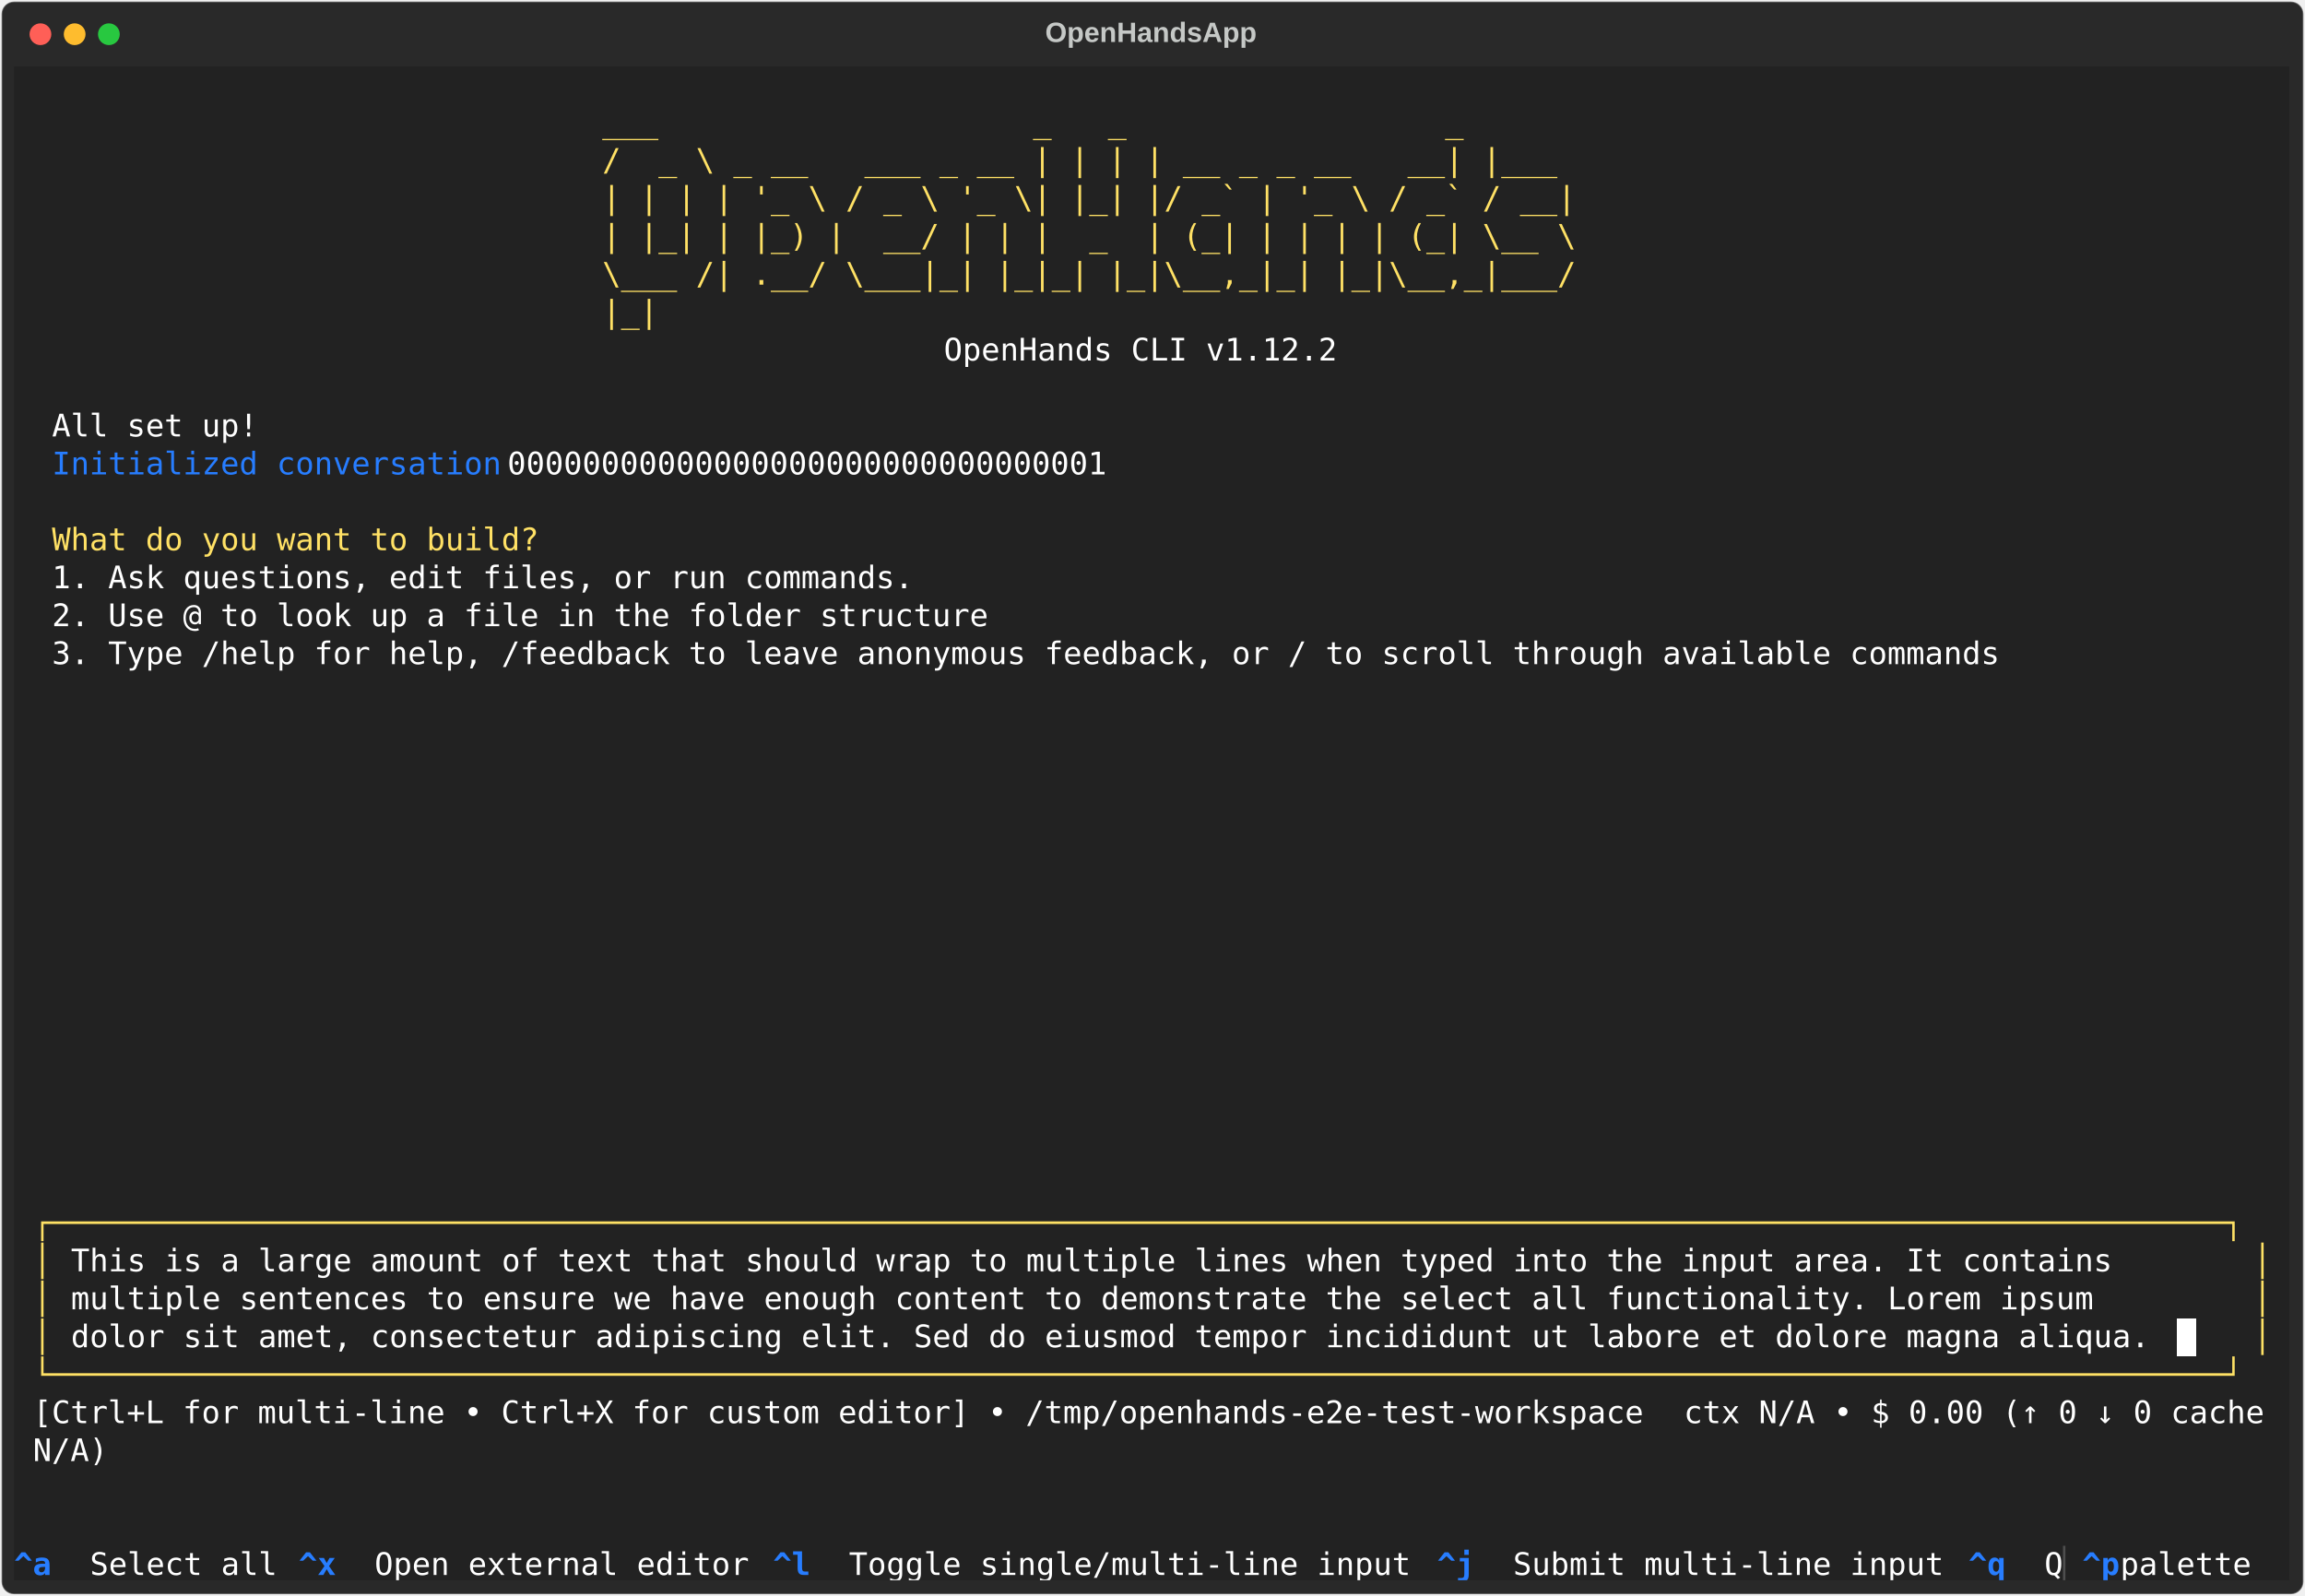
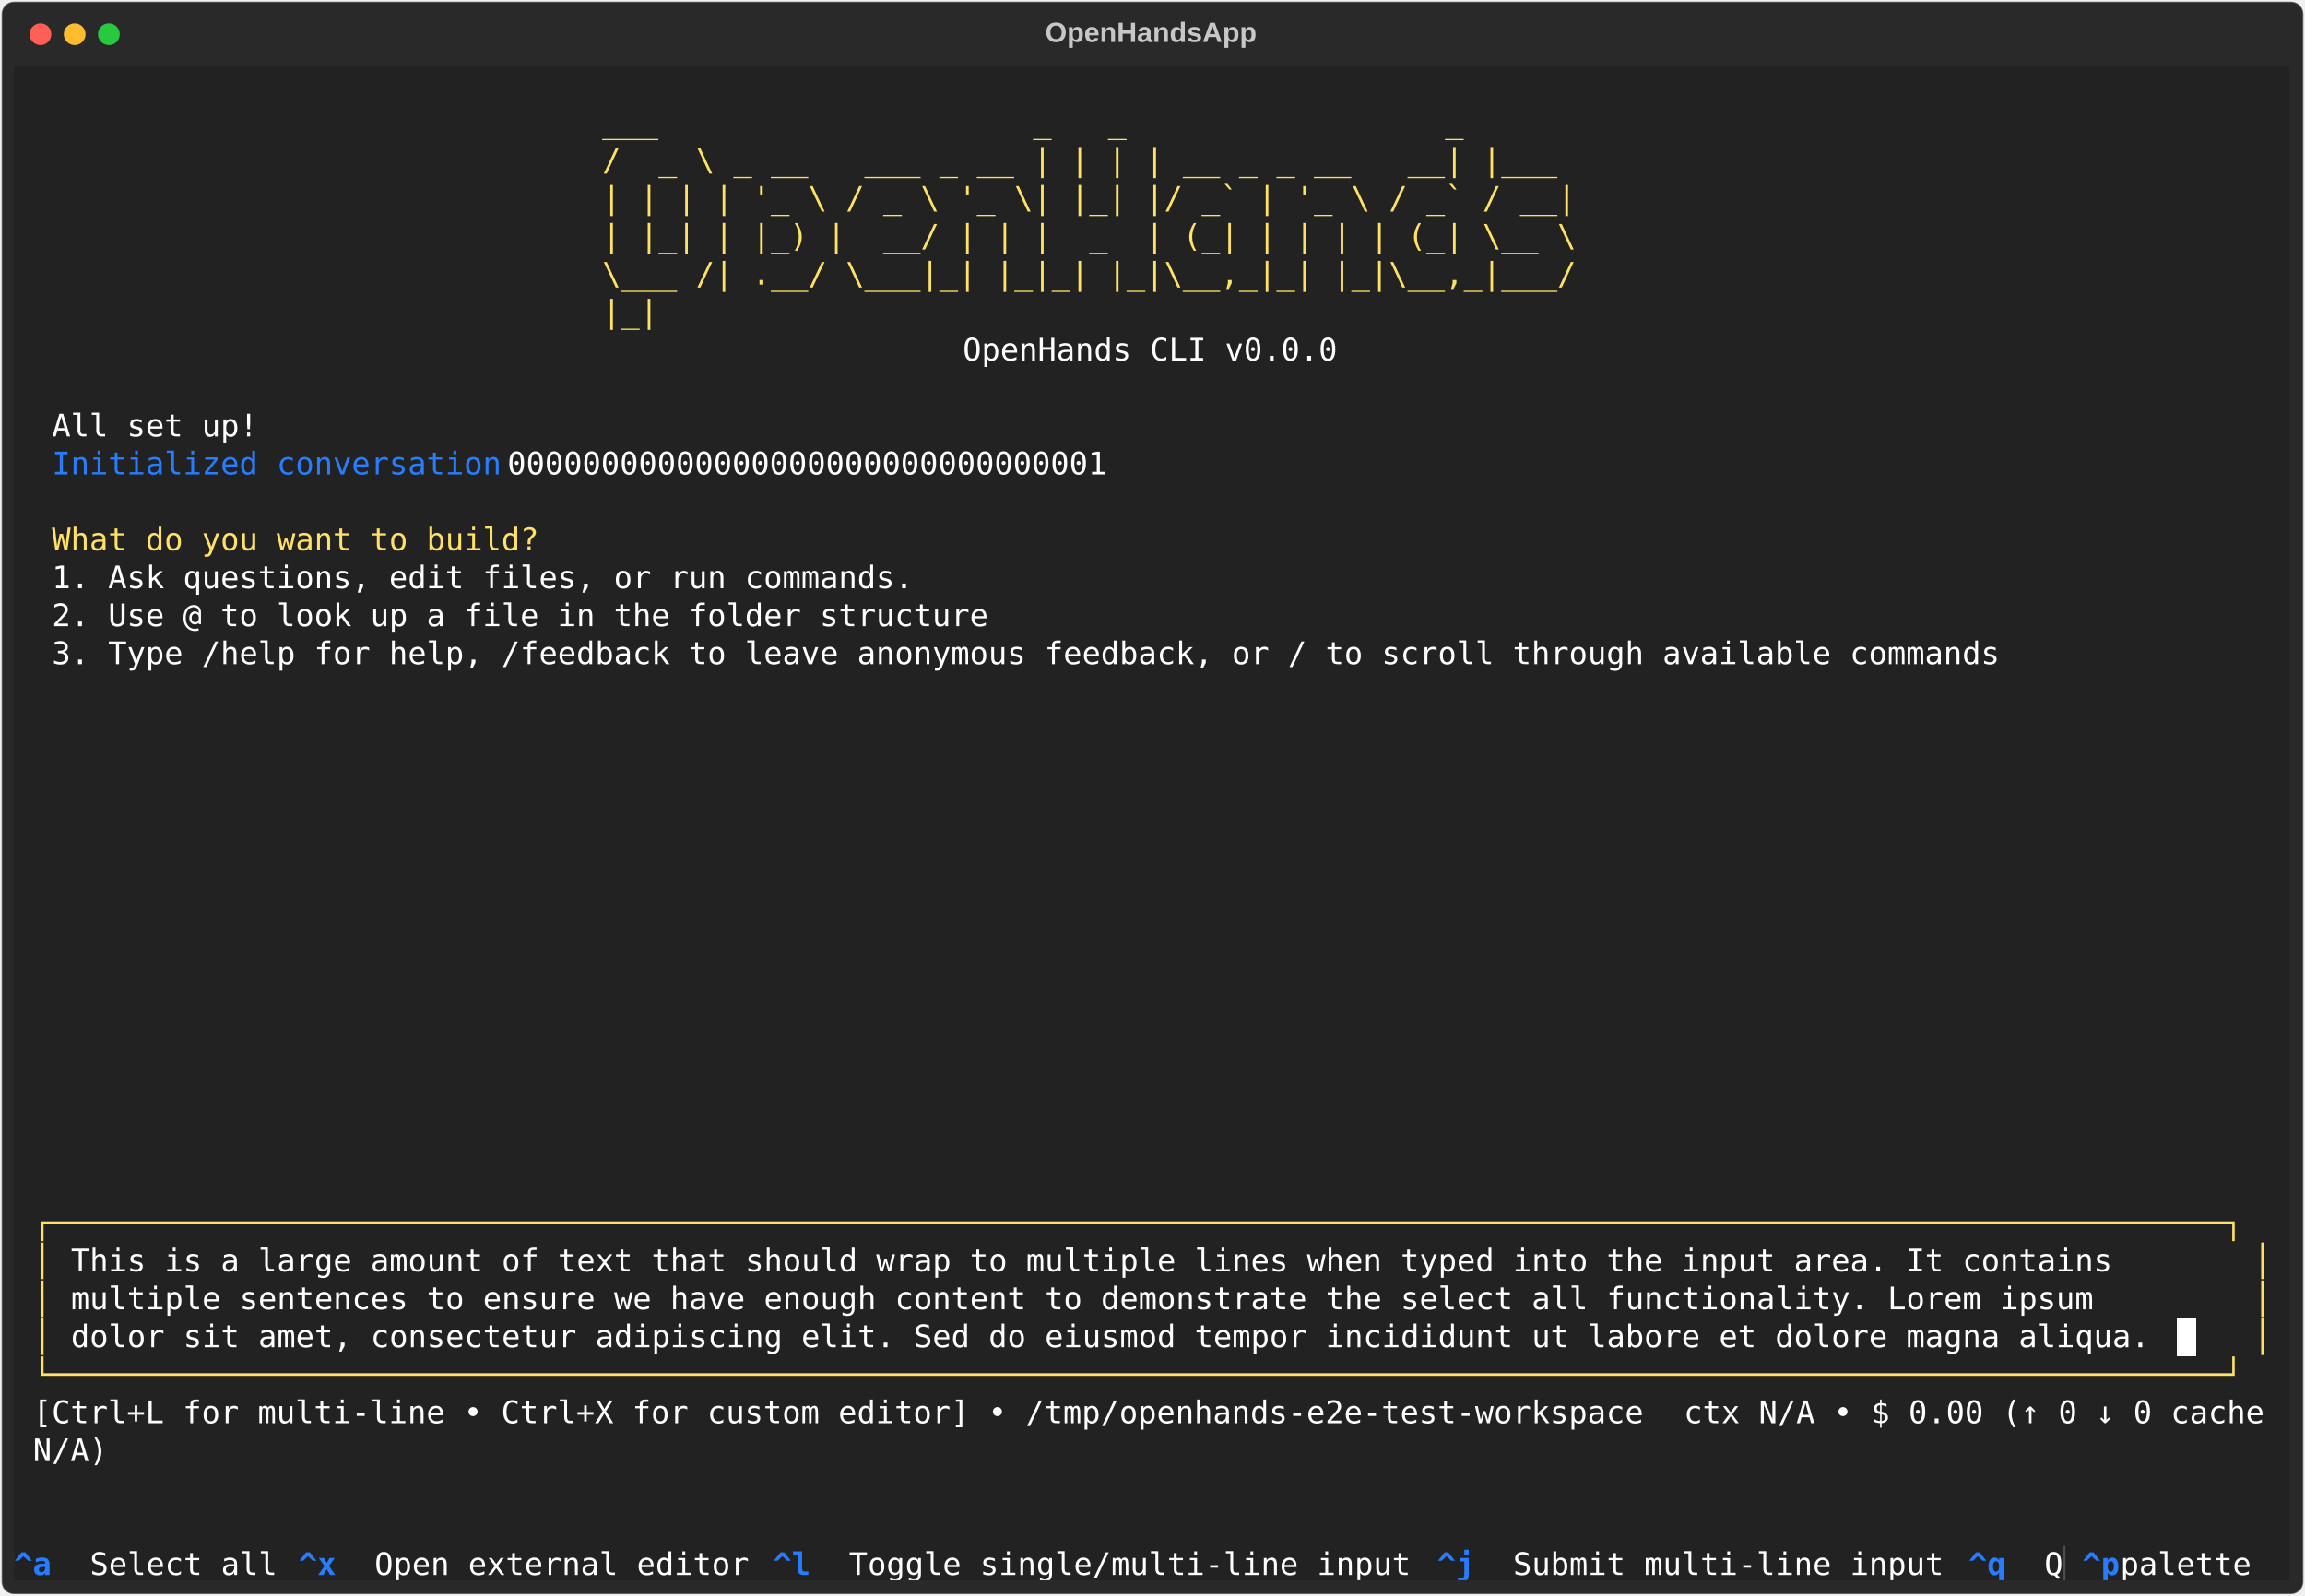
<svg xmlns="http://www.w3.org/2000/svg" class="rich-terminal" viewBox="0 0 1482 1026.0">
  <style>

    @font-face {
        font-family: "Fira Code";
        src: local("FiraCode-Regular"),
                url("https://cdnjs.cloudflare.com/ajax/libs/firacode/6.2.0/woff2/FiraCode-Regular.woff2") format("woff2"),
                url("https://cdnjs.cloudflare.com/ajax/libs/firacode/6.2.0/woff/FiraCode-Regular.woff") format("woff");
        font-style: normal;
        font-weight: 400;
    }
    @font-face {
        font-family: "Fira Code";
        src: local("FiraCode-Bold"),
                url("https://cdnjs.cloudflare.com/ajax/libs/firacode/6.2.0/woff2/FiraCode-Bold.woff2") format("woff2"),
                url("https://cdnjs.cloudflare.com/ajax/libs/firacode/6.2.0/woff/FiraCode-Bold.woff") format("woff");
        font-style: bold;
        font-weight: 700;
    }

    .terminal-matrix {
        font-family: Fira Code, monospace;
        font-size: 20px;
        line-height: 24.4px;
        font-variant-east-asian: full-width;
    }

    .terminal-title {
        font-size: 18px;
        font-weight: bold;
        font-family: arial;
    }

    .terminal-r1 { fill: #c5c8c6 }
.terminal-r2 { fill: #ffe165 }
.terminal-r3 { fill: #ffffff }
.terminal-r4 { fill: #277dff }
.terminal-r5 { fill: #fee165 }
.terminal-r6 { fill: #222222 }
.terminal-r7 { fill: #277dff;font-weight: bold }
.terminal-r8 { fill: #4e4e4e }
    </style>
  <defs>
    <clipPath id="terminal-clip-terminal">
      <rect x="0" y="0" width="1463.0" height="975.0" />
    </clipPath>
    <clipPath id="terminal-line-0">
      <rect x="0" y="1.5" width="1464" height="24.65" />
    </clipPath>
    <clipPath id="terminal-line-1">
      <rect x="0" y="25.9" width="1464" height="24.65" />
    </clipPath>
    <clipPath id="terminal-line-2">
      <rect x="0" y="50.3" width="1464" height="24.65" />
    </clipPath>
    <clipPath id="terminal-line-3">
      <rect x="0" y="74.7" width="1464" height="24.65" />
    </clipPath>
    <clipPath id="terminal-line-4">
      <rect x="0" y="99.1" width="1464" height="24.65" />
    </clipPath>
    <clipPath id="terminal-line-5">
      <rect x="0" y="123.5" width="1464" height="24.65" />
    </clipPath>
    <clipPath id="terminal-line-6">
      <rect x="0" y="147.9" width="1464" height="24.65" />
    </clipPath>
    <clipPath id="terminal-line-7">
      <rect x="0" y="172.3" width="1464" height="24.65" />
    </clipPath>
    <clipPath id="terminal-line-8">
      <rect x="0" y="196.7" width="1464" height="24.65" />
    </clipPath>
    <clipPath id="terminal-line-9">
      <rect x="0" y="221.1" width="1464" height="24.65" />
    </clipPath>
    <clipPath id="terminal-line-10">
      <rect x="0" y="245.5" width="1464" height="24.65" />
    </clipPath>
    <clipPath id="terminal-line-11">
      <rect x="0" y="269.9" width="1464" height="24.65" />
    </clipPath>
    <clipPath id="terminal-line-12">
      <rect x="0" y="294.3" width="1464" height="24.65" />
    </clipPath>
    <clipPath id="terminal-line-13">
      <rect x="0" y="318.7" width="1464" height="24.65" />
    </clipPath>
    <clipPath id="terminal-line-14">
      <rect x="0" y="343.1" width="1464" height="24.65" />
    </clipPath>
    <clipPath id="terminal-line-15">
      <rect x="0" y="367.5" width="1464" height="24.65" />
    </clipPath>
    <clipPath id="terminal-line-16">
      <rect x="0" y="391.9" width="1464" height="24.65" />
    </clipPath>
    <clipPath id="terminal-line-17">
      <rect x="0" y="416.3" width="1464" height="24.65" />
    </clipPath>
    <clipPath id="terminal-line-18">
      <rect x="0" y="440.7" width="1464" height="24.65" />
    </clipPath>
    <clipPath id="terminal-line-19">
      <rect x="0" y="465.1" width="1464" height="24.65" />
    </clipPath>
    <clipPath id="terminal-line-20">
      <rect x="0" y="489.5" width="1464" height="24.65" />
    </clipPath>
    <clipPath id="terminal-line-21">
      <rect x="0" y="513.9" width="1464" height="24.65" />
    </clipPath>
    <clipPath id="terminal-line-22">
      <rect x="0" y="538.3" width="1464" height="24.65" />
    </clipPath>
    <clipPath id="terminal-line-23">
      <rect x="0" y="562.7" width="1464" height="24.65" />
    </clipPath>
    <clipPath id="terminal-line-24">
      <rect x="0" y="587.1" width="1464" height="24.65" />
    </clipPath>
    <clipPath id="terminal-line-25">
      <rect x="0" y="611.5" width="1464" height="24.65" />
    </clipPath>
    <clipPath id="terminal-line-26">
      <rect x="0" y="635.9" width="1464" height="24.65" />
    </clipPath>
    <clipPath id="terminal-line-27">
      <rect x="0" y="660.3" width="1464" height="24.65" />
    </clipPath>
    <clipPath id="terminal-line-28">
      <rect x="0" y="684.7" width="1464" height="24.65" />
    </clipPath>
    <clipPath id="terminal-line-29">
      <rect x="0" y="709.1" width="1464" height="24.65" />
    </clipPath>
    <clipPath id="terminal-line-30">
      <rect x="0" y="733.5" width="1464" height="24.65" />
    </clipPath>
    <clipPath id="terminal-line-31">
      <rect x="0" y="757.9" width="1464" height="24.65" />
    </clipPath>
    <clipPath id="terminal-line-32">
      <rect x="0" y="782.3" width="1464" height="24.65" />
    </clipPath>
    <clipPath id="terminal-line-33">
      <rect x="0" y="806.7" width="1464" height="24.65" />
    </clipPath>
    <clipPath id="terminal-line-34">
      <rect x="0" y="831.1" width="1464" height="24.65" />
    </clipPath>
    <clipPath id="terminal-line-35">
      <rect x="0" y="855.5" width="1464" height="24.65" />
    </clipPath>
    <clipPath id="terminal-line-36">
      <rect x="0" y="879.9" width="1464" height="24.65" />
    </clipPath>
    <clipPath id="terminal-line-37">
      <rect x="0" y="904.3" width="1464" height="24.65" />
    </clipPath>
    <clipPath id="terminal-line-38">
      <rect x="0" y="928.7" width="1464" height="24.65" />
    </clipPath>
  </defs>
  <rect fill="#292929" stroke="rgba(255,255,255,0.35)" stroke-width="1" x="1" y="1" width="1480" height="1024" rx="8" />
  <text class="terminal-title" fill="#c5c8c6" text-anchor="middle" x="740" y="27">OpenHandsApp</text>
  <g transform="translate(26,22)">
    <circle cx="0" cy="0" r="7" fill="#ff5f57" />
    <circle cx="22" cy="0" r="7" fill="#febc2e" />
    <circle cx="44" cy="0" r="7" fill="#28c840" />
  </g>
  <g transform="translate(9, 41)" clip-path="url(#terminal-clip-terminal)">
    <rect fill="#222222" x="0" y="1.5" width="1464" height="24.65" shape-rendering="crispEdges" />
    <rect fill="#222222" x="0" y="25.9" width="378.2" height="24.65" shape-rendering="crispEdges" />
    <rect fill="#222222" x="378.2" y="25.9" width="695.4" height="24.65" shape-rendering="crispEdges" />
    <rect fill="#222222" x="1073.6" y="25.9" width="390.4" height="24.65" shape-rendering="crispEdges" />
    <rect fill="#222222" x="0" y="50.3" width="378.2" height="24.65" shape-rendering="crispEdges" />
    <rect fill="#222222" x="378.2" y="50.3" width="695.4" height="24.65" shape-rendering="crispEdges" />
    <rect fill="#222222" x="1073.6" y="50.3" width="390.4" height="24.65" shape-rendering="crispEdges" />
    <rect fill="#222222" x="0" y="74.7" width="378.2" height="24.65" shape-rendering="crispEdges" />
    <rect fill="#222222" x="378.2" y="74.7" width="695.4" height="24.65" shape-rendering="crispEdges" />
    <rect fill="#222222" x="1073.6" y="74.7" width="390.4" height="24.65" shape-rendering="crispEdges" />
    <rect fill="#222222" x="0" y="99.1" width="378.2" height="24.65" shape-rendering="crispEdges" />
    <rect fill="#222222" x="378.2" y="99.1" width="695.4" height="24.65" shape-rendering="crispEdges" />
    <rect fill="#222222" x="1073.6" y="99.1" width="390.4" height="24.65" shape-rendering="crispEdges" />
    <rect fill="#222222" x="0" y="123.5" width="378.2" height="24.65" shape-rendering="crispEdges" />
    <rect fill="#222222" x="378.2" y="123.5" width="695.4" height="24.65" shape-rendering="crispEdges" />
    <rect fill="#222222" x="1073.6" y="123.5" width="390.4" height="24.65" shape-rendering="crispEdges" />
    <rect fill="#222222" x="0" y="147.9" width="378.2" height="24.65" shape-rendering="crispEdges" />
    <rect fill="#222222" x="378.2" y="147.9" width="695.4" height="24.65" shape-rendering="crispEdges" />
    <rect fill="#222222" x="1073.6" y="147.9" width="390.4" height="24.65" shape-rendering="crispEdges" />
-     <rect fill="#222222" x="0" y="172.3" width="597.8" height="24.65" shape-rendering="crispEdges" />
-     <rect fill="#222222" x="597.8" y="172.3" width="256.2" height="24.65" shape-rendering="crispEdges" />
+     <rect fill="#222222" x="0" y="172.3" width="610" height="24.65" shape-rendering="crispEdges" />
+     <rect fill="#222222" x="610" y="172.3" width="244" height="24.65" shape-rendering="crispEdges" />
    <rect fill="#222222" x="854" y="172.3" width="610" height="24.65" shape-rendering="crispEdges" />
    <rect fill="#222222" x="0" y="196.7" width="1464" height="24.65" shape-rendering="crispEdges" />
    <rect fill="#222222" x="0" y="221.1" width="24.4" height="24.65" shape-rendering="crispEdges" />
    <rect fill="#222222" x="24.4" y="221.1" width="134.2" height="24.65" shape-rendering="crispEdges" />
    <rect fill="#222222" x="158.6" y="221.1" width="1305.4" height="24.65" shape-rendering="crispEdges" />
    <rect fill="#222222" x="0" y="245.5" width="24.4" height="24.65" shape-rendering="crispEdges" />
    <rect fill="#222222" x="24.4" y="245.5" width="292.8" height="24.65" shape-rendering="crispEdges" />
    <rect fill="#222222" x="317.2" y="245.5" width="402.6" height="24.65" shape-rendering="crispEdges" />
    <rect fill="#222222" x="719.8" y="245.5" width="744.2" height="24.65" shape-rendering="crispEdges" />
    <rect fill="#222222" x="0" y="269.9" width="1464" height="24.65" shape-rendering="crispEdges" />
    <rect fill="#222222" x="0" y="294.3" width="24.4" height="24.65" shape-rendering="crispEdges" />
    <rect fill="#222222" x="24.4" y="294.3" width="317.2" height="24.65" shape-rendering="crispEdges" />
    <rect fill="#222222" x="341.6" y="294.3" width="1122.4" height="24.65" shape-rendering="crispEdges" />
    <rect fill="#222222" x="0" y="318.7" width="24.4" height="24.65" shape-rendering="crispEdges" />
    <rect fill="#222222" x="24.4" y="318.7" width="561.2" height="24.65" shape-rendering="crispEdges" />
    <rect fill="#222222" x="585.6" y="318.7" width="878.4" height="24.65" shape-rendering="crispEdges" />
    <rect fill="#222222" x="0" y="343.1" width="24.4" height="24.65" shape-rendering="crispEdges" />
    <rect fill="#222222" x="24.4" y="343.1" width="610" height="24.65" shape-rendering="crispEdges" />
    <rect fill="#222222" x="634.4" y="343.1" width="829.6" height="24.65" shape-rendering="crispEdges" />
    <rect fill="#222222" x="0" y="367.5" width="24.4" height="24.65" shape-rendering="crispEdges" />
    <rect fill="#222222" x="24.4" y="367.5" width="1268.8" height="24.65" shape-rendering="crispEdges" />
    <rect fill="#222222" x="1293.2" y="367.5" width="170.8" height="24.65" shape-rendering="crispEdges" />
    <rect fill="#222222" x="0" y="391.9" width="1464" height="24.65" shape-rendering="crispEdges" />
    <rect fill="#222222" x="0" y="416.3" width="1464" height="24.65" shape-rendering="crispEdges" />
    <rect fill="#222222" x="0" y="440.7" width="1464" height="24.65" shape-rendering="crispEdges" />
    <rect fill="#222222" x="0" y="465.1" width="1464" height="24.65" shape-rendering="crispEdges" />
    <rect fill="#222222" x="0" y="489.5" width="1464" height="24.65" shape-rendering="crispEdges" />
    <rect fill="#222222" x="0" y="513.9" width="1464" height="24.65" shape-rendering="crispEdges" />
    <rect fill="#222222" x="0" y="538.3" width="1464" height="24.65" shape-rendering="crispEdges" />
    <rect fill="#222222" x="0" y="562.7" width="1464" height="24.65" shape-rendering="crispEdges" />
    <rect fill="#222222" x="0" y="587.1" width="1464" height="24.65" shape-rendering="crispEdges" />
    <rect fill="#222222" x="0" y="611.5" width="1464" height="24.65" shape-rendering="crispEdges" />
    <rect fill="#222222" x="0" y="635.9" width="1464" height="24.65" shape-rendering="crispEdges" />
    <rect fill="#222222" x="0" y="660.3" width="1464" height="24.65" shape-rendering="crispEdges" />
    <rect fill="#222222" x="0" y="684.7" width="1464" height="24.65" shape-rendering="crispEdges" />
    <rect fill="#222222" x="0" y="709.1" width="12.2" height="24.65" shape-rendering="crispEdges" />
    <rect fill="#222222" x="12.2" y="709.1" width="12.2" height="24.65" shape-rendering="crispEdges" />
    <rect fill="#222222" x="24.4" y="709.1" width="1439.6" height="24.65" shape-rendering="crispEdges" />
    <rect fill="#222222" x="0" y="733.5" width="12.2" height="24.65" shape-rendering="crispEdges" />
    <rect fill="#222222" x="12.2" y="733.5" width="1439.6" height="24.65" shape-rendering="crispEdges" />
    <rect fill="#222222" x="1451.8" y="733.5" width="12.2" height="24.65" shape-rendering="crispEdges" />
    <rect fill="#222222" x="0" y="757.9" width="12.2" height="24.65" shape-rendering="crispEdges" />
    <rect fill="#222222" x="12.2" y="757.9" width="12.2" height="24.65" shape-rendering="crispEdges" />
    <rect fill="#222222" x="24.4" y="757.9" width="12.2" height="24.65" shape-rendering="crispEdges" />
    <rect fill="#222222" x="36.6" y="757.9" width="1390.8" height="24.65" shape-rendering="crispEdges" />
    <rect fill="#222222" x="1427.4" y="757.9" width="12.2" height="24.65" shape-rendering="crispEdges" />
    <rect fill="#222222" x="1439.6" y="757.9" width="12.2" height="24.65" shape-rendering="crispEdges" />
    <rect fill="#222222" x="1451.8" y="757.9" width="12.2" height="24.65" shape-rendering="crispEdges" />
    <rect fill="#222222" x="0" y="782.3" width="12.2" height="24.65" shape-rendering="crispEdges" />
    <rect fill="#222222" x="12.2" y="782.3" width="12.2" height="24.65" shape-rendering="crispEdges" />
    <rect fill="#222222" x="24.4" y="782.3" width="12.2" height="24.65" shape-rendering="crispEdges" />
    <rect fill="#222222" x="36.6" y="782.3" width="1390.8" height="24.65" shape-rendering="crispEdges" />
    <rect fill="#222222" x="1427.4" y="782.3" width="12.2" height="24.65" shape-rendering="crispEdges" />
    <rect fill="#222222" x="1439.6" y="782.3" width="12.2" height="24.65" shape-rendering="crispEdges" />
    <rect fill="#222222" x="1451.8" y="782.3" width="12.2" height="24.65" shape-rendering="crispEdges" />
    <rect fill="#222222" x="0" y="806.7" width="12.2" height="24.65" shape-rendering="crispEdges" />
    <rect fill="#222222" x="12.2" y="806.7" width="12.2" height="24.65" shape-rendering="crispEdges" />
    <rect fill="#222222" x="24.4" y="806.7" width="12.2" height="24.65" shape-rendering="crispEdges" />
    <rect fill="#222222" x="36.6" y="806.7" width="1354.2" height="24.65" shape-rendering="crispEdges" />
    <rect fill="#ffffff" x="1390.8" y="806.7" width="12.2" height="24.65" shape-rendering="crispEdges" />
    <rect fill="#222222" x="1403" y="806.7" width="24.4" height="24.65" shape-rendering="crispEdges" />
    <rect fill="#222222" x="1427.4" y="806.7" width="12.2" height="24.65" shape-rendering="crispEdges" />
    <rect fill="#222222" x="1439.6" y="806.7" width="12.2" height="24.65" shape-rendering="crispEdges" />
    <rect fill="#222222" x="1451.8" y="806.7" width="12.2" height="24.65" shape-rendering="crispEdges" />
    <rect fill="#222222" x="0" y="831.1" width="12.2" height="24.65" shape-rendering="crispEdges" />
    <rect fill="#222222" x="12.2" y="831.1" width="1439.6" height="24.65" shape-rendering="crispEdges" />
    <rect fill="#222222" x="1451.8" y="831.1" width="12.2" height="24.65" shape-rendering="crispEdges" />
    <rect fill="#222222" x="0" y="855.5" width="12.2" height="24.65" shape-rendering="crispEdges" />
    <rect fill="#222222" x="12.2" y="855.5" width="1061.4" height="24.65" shape-rendering="crispEdges" />
    <rect fill="#222222" x="1073.6" y="855.5" width="378.2" height="24.65" shape-rendering="crispEdges" />
    <rect fill="#222222" x="1451.8" y="855.5" width="12.2" height="24.65" shape-rendering="crispEdges" />
    <rect fill="#222222" x="0" y="879.9" width="12.2" height="24.65" shape-rendering="crispEdges" />
    <rect fill="#222222" x="12.2" y="879.9" width="48.8" height="24.65" shape-rendering="crispEdges" />
    <rect fill="#222222" x="61" y="879.9" width="1403" height="24.65" shape-rendering="crispEdges" />
    <rect fill="#222222" x="0" y="904.3" width="1464" height="24.65" shape-rendering="crispEdges" />
    <rect fill="#222222" x="0" y="928.7" width="1464" height="24.65" shape-rendering="crispEdges" />
    <rect fill="#222222" x="0" y="953.1" width="48.8" height="24.65" shape-rendering="crispEdges" />
    <rect fill="#222222" x="48.8" y="953.1" width="134.2" height="24.65" shape-rendering="crispEdges" />
    <rect fill="#222222" x="183" y="953.1" width="48.8" height="24.65" shape-rendering="crispEdges" />
    <rect fill="#222222" x="231.8" y="953.1" width="256.2" height="24.65" shape-rendering="crispEdges" />
    <rect fill="#222222" x="488" y="953.1" width="48.8" height="24.65" shape-rendering="crispEdges" />
    <rect fill="#222222" x="536.8" y="953.1" width="378.2" height="24.65" shape-rendering="crispEdges" />
    <rect fill="#222222" x="915" y="953.1" width="48.8" height="24.65" shape-rendering="crispEdges" />
    <rect fill="#222222" x="963.8" y="953.1" width="292.8" height="24.65" shape-rendering="crispEdges" />
    <rect fill="#222222" x="1256.6" y="953.1" width="48.8" height="24.65" shape-rendering="crispEdges" />
    <rect fill="#222222" x="1305.4" y="953.1" width="12.2" height="24.65" shape-rendering="crispEdges" />
    <rect fill="#222222" x="1317.6" y="953.1" width="12.2" height="24.65" shape-rendering="crispEdges" />
    <rect fill="#222222" x="1329.8" y="953.1" width="24.4" height="24.65" shape-rendering="crispEdges" />
    <rect fill="#222222" x="1354.2" y="953.1" width="97.6" height="24.65" shape-rendering="crispEdges" />
    <rect fill="#222222" x="1451.8" y="953.1" width="12.2" height="24.65" shape-rendering="crispEdges" />
    <g class="terminal-matrix">
      <text class="terminal-r1" x="1464" y="20" textLength="12.2" clip-path="url(#terminal-line-0)">
</text>
      <text class="terminal-r2" x="378.2" y="44.4" textLength="695.4" clip-path="url(#terminal-line-1)">     ___                    _   _                 _      </text>
      <text class="terminal-r1" x="1464" y="44.4" textLength="12.2" clip-path="url(#terminal-line-1)">
</text>
      <text class="terminal-r2" x="378.2" y="68.8" textLength="695.4" clip-path="url(#terminal-line-2)">    /  _ \ _ __   ___ _ __ | | | | __ _ _ __   __| |___  </text>
      <text class="terminal-r1" x="1464" y="68.8" textLength="12.2" clip-path="url(#terminal-line-2)">
</text>
      <text class="terminal-r2" x="378.2" y="93.2" textLength="695.4" clip-path="url(#terminal-line-3)">    | | | | '_ \ / _ \ '_ \| |_| |/ _` | '_ \ / _` / __| </text>
      <text class="terminal-r1" x="1464" y="93.2" textLength="12.2" clip-path="url(#terminal-line-3)">
</text>
      <text class="terminal-r2" x="378.2" y="117.6" textLength="695.4" clip-path="url(#terminal-line-4)">    | |_| | |_) |  __/ | | |  _  | (_| | | | | (_| \__ \ </text>
      <text class="terminal-r1" x="1464" y="117.6" textLength="12.2" clip-path="url(#terminal-line-4)">
</text>
      <text class="terminal-r2" x="378.2" y="142" textLength="695.4" clip-path="url(#terminal-line-5)">    \___ /| .__/ \___|_| |_|_| |_|\__,_|_| |_|\__,_|___/ </text>
      <text class="terminal-r1" x="1464" y="142" textLength="12.2" clip-path="url(#terminal-line-5)">
</text>
      <text class="terminal-r2" x="378.2" y="166.4" textLength="695.4" clip-path="url(#terminal-line-6)">          |_|                                            </text>
      <text class="terminal-r1" x="1464" y="166.4" textLength="12.2" clip-path="url(#terminal-line-6)">
</text>
-       <text class="terminal-r3" x="597.8" y="190.8" textLength="256.2" clip-path="url(#terminal-line-7)">OpenHands CLI v1.12.2</text>
+       <text class="terminal-r3" x="610" y="190.8" textLength="244" clip-path="url(#terminal-line-7)">OpenHands CLI v0.0.0</text>
      <text class="terminal-r1" x="1464" y="190.8" textLength="12.2" clip-path="url(#terminal-line-7)">
</text>
      <text class="terminal-r1" x="1464" y="215.2" textLength="12.2" clip-path="url(#terminal-line-8)">
</text>
      <text class="terminal-r3" x="24.4" y="239.6" textLength="134.2" clip-path="url(#terminal-line-9)">All set up!</text>
      <text class="terminal-r1" x="1464" y="239.6" textLength="12.2" clip-path="url(#terminal-line-9)">
</text>
      <text class="terminal-r4" x="24.4" y="264" textLength="292.8" clip-path="url(#terminal-line-10)">Initialized conversation</text>
      <text class="terminal-r3" x="317.2" y="264" textLength="402.6" clip-path="url(#terminal-line-10)"> 00000000000000000000000000000001</text>
      <text class="terminal-r1" x="1464" y="264" textLength="12.2" clip-path="url(#terminal-line-10)">
</text>
      <text class="terminal-r1" x="1464" y="288.4" textLength="12.2" clip-path="url(#terminal-line-11)">
</text>
      <text class="terminal-r2" x="24.4" y="312.8" textLength="317.2" clip-path="url(#terminal-line-12)">What do you want to build?</text>
      <text class="terminal-r1" x="1464" y="312.8" textLength="12.2" clip-path="url(#terminal-line-12)">
</text>
      <text class="terminal-r3" x="24.4" y="337.2" textLength="561.2" clip-path="url(#terminal-line-13)">1. Ask questions, edit files, or run commands.</text>
      <text class="terminal-r1" x="1464" y="337.2" textLength="12.2" clip-path="url(#terminal-line-13)">
</text>
      <text class="terminal-r3" x="24.4" y="361.6" textLength="610" clip-path="url(#terminal-line-14)">2. Use @ to look up a file in the folder structure</text>
      <text class="terminal-r1" x="1464" y="361.6" textLength="12.2" clip-path="url(#terminal-line-14)">
</text>
      <text class="terminal-r3" x="24.4" y="386" textLength="1268.8" clip-path="url(#terminal-line-15)">3. Type /help for help, /feedback to leave anonymous feedback, or / to scroll through available commands</text>
      <text class="terminal-r1" x="1464" y="386" textLength="12.2" clip-path="url(#terminal-line-15)">
</text>
      <text class="terminal-r1" x="1464" y="410.4" textLength="12.2" clip-path="url(#terminal-line-16)">
</text>
      <text class="terminal-r1" x="1464" y="434.8" textLength="12.2" clip-path="url(#terminal-line-17)">
</text>
      <text class="terminal-r1" x="1464" y="459.2" textLength="12.2" clip-path="url(#terminal-line-18)">
</text>
      <text class="terminal-r1" x="1464" y="483.6" textLength="12.2" clip-path="url(#terminal-line-19)">
</text>
      <text class="terminal-r1" x="1464" y="508" textLength="12.2" clip-path="url(#terminal-line-20)">
</text>
      <text class="terminal-r1" x="1464" y="532.4" textLength="12.2" clip-path="url(#terminal-line-21)">
</text>
      <text class="terminal-r1" x="1464" y="556.8" textLength="12.2" clip-path="url(#terminal-line-22)">
</text>
      <text class="terminal-r1" x="1464" y="581.2" textLength="12.2" clip-path="url(#terminal-line-23)">
</text>
      <text class="terminal-r1" x="1464" y="605.6" textLength="12.2" clip-path="url(#terminal-line-24)">
</text>
      <text class="terminal-r1" x="1464" y="630" textLength="12.2" clip-path="url(#terminal-line-25)">
</text>
      <text class="terminal-r1" x="1464" y="654.4" textLength="12.2" clip-path="url(#terminal-line-26)">
</text>
      <text class="terminal-r1" x="1464" y="678.8" textLength="12.2" clip-path="url(#terminal-line-27)">
</text>
      <text class="terminal-r1" x="1464" y="703.2" textLength="12.2" clip-path="url(#terminal-line-28)">
</text>
      <text class="terminal-r1" x="1464" y="727.6" textLength="12.2" clip-path="url(#terminal-line-29)">
</text>
      <text class="terminal-r5" x="12.2" y="752" textLength="1439.6" clip-path="url(#terminal-line-30)">┌────────────────────────────────────────────────────────────────────────────────────────────────────────────────────┐</text>
      <text class="terminal-r1" x="1464" y="752" textLength="12.2" clip-path="url(#terminal-line-30)">
</text>
      <text class="terminal-r5" x="12.2" y="776.4" textLength="12.2" clip-path="url(#terminal-line-31)">│</text>
      <text class="terminal-r3" x="36.6" y="776.4" textLength="1390.8" clip-path="url(#terminal-line-31)">This is a large amount of text that should wrap to multiple lines when typed into the input area. It contains     </text>
      <text class="terminal-r5" x="1439.6" y="776.4" textLength="12.2" clip-path="url(#terminal-line-31)">│</text>
      <text class="terminal-r1" x="1464" y="776.4" textLength="12.2" clip-path="url(#terminal-line-31)">
</text>
      <text class="terminal-r5" x="12.2" y="800.8" textLength="12.2" clip-path="url(#terminal-line-32)">│</text>
      <text class="terminal-r3" x="36.6" y="800.8" textLength="1390.8" clip-path="url(#terminal-line-32)">multiple sentences to ensure we have enough content to demonstrate the select all functionality. Lorem ipsum      </text>
      <text class="terminal-r5" x="1439.6" y="800.8" textLength="12.2" clip-path="url(#terminal-line-32)">│</text>
      <text class="terminal-r1" x="1464" y="800.8" textLength="12.2" clip-path="url(#terminal-line-32)">
</text>
      <text class="terminal-r5" x="12.2" y="825.2" textLength="12.2" clip-path="url(#terminal-line-33)">│</text>
      <text class="terminal-r3" x="36.6" y="825.2" textLength="1354.2" clip-path="url(#terminal-line-33)">dolor sit amet, consectetur adipiscing elit. Sed do eiusmod tempor incididunt ut labore et dolore magna aliqua.</text>
      <text class="terminal-r5" x="1439.6" y="825.2" textLength="12.2" clip-path="url(#terminal-line-33)">│</text>
      <text class="terminal-r1" x="1464" y="825.2" textLength="12.2" clip-path="url(#terminal-line-33)">
</text>
      <text class="terminal-r5" x="12.2" y="849.6" textLength="1439.6" clip-path="url(#terminal-line-34)">└────────────────────────────────────────────────────────────────────────────────────────────────────────────────────┘</text>
      <text class="terminal-r1" x="1464" y="849.6" textLength="12.2" clip-path="url(#terminal-line-34)">
</text>
      <text class="terminal-r3" x="12.2" y="874" textLength="1061.4" clip-path="url(#terminal-line-35)">[Ctrl+L for multi-line • Ctrl+X for custom editor] • /tmp/openhands-e2e-test-workspace </text>
      <text class="terminal-r3" x="1073.6" y="874" textLength="378.2" clip-path="url(#terminal-line-35)">ctx N/A • $ 0.00 (↑ 0 ↓ 0 cache</text>
      <text class="terminal-r1" x="1464" y="874" textLength="12.2" clip-path="url(#terminal-line-35)">
</text>
      <text class="terminal-r3" x="12.2" y="898.4" textLength="48.8" clip-path="url(#terminal-line-36)">N/A)</text>
      <text class="terminal-r1" x="1464" y="898.4" textLength="12.2" clip-path="url(#terminal-line-36)">
</text>
      <text class="terminal-r1" x="1464" y="922.8" textLength="12.2" clip-path="url(#terminal-line-37)">
</text>
      <text class="terminal-r1" x="1464" y="947.2" textLength="12.2" clip-path="url(#terminal-line-38)">
</text>
      <text class="terminal-r7" x="0" y="971.6" textLength="48.8" clip-path="url(#terminal-line-39)"> ^a </text>
      <text class="terminal-r3" x="48.8" y="971.6" textLength="134.2" clip-path="url(#terminal-line-39)">Select all </text>
      <text class="terminal-r7" x="183" y="971.6" textLength="48.8" clip-path="url(#terminal-line-39)"> ^x </text>
      <text class="terminal-r3" x="231.8" y="971.6" textLength="256.2" clip-path="url(#terminal-line-39)">Open external editor </text>
      <text class="terminal-r7" x="488" y="971.6" textLength="48.8" clip-path="url(#terminal-line-39)"> ^l </text>
      <text class="terminal-r3" x="536.8" y="971.6" textLength="378.2" clip-path="url(#terminal-line-39)">Toggle single/multi-line input </text>
      <text class="terminal-r7" x="915" y="971.6" textLength="48.8" clip-path="url(#terminal-line-39)"> ^j </text>
      <text class="terminal-r3" x="963.8" y="971.6" textLength="292.8" clip-path="url(#terminal-line-39)">Submit multi-line input </text>
      <text class="terminal-r7" x="1256.6" y="971.6" textLength="48.8" clip-path="url(#terminal-line-39)"> ^q </text>
      <text class="terminal-r3" x="1305.4" y="971.6" textLength="12.2" clip-path="url(#terminal-line-39)">Q</text>
      <text class="terminal-r8" x="1317.6" y="971.6" textLength="12.2" clip-path="url(#terminal-line-39)">▏</text>
      <text class="terminal-r7" x="1329.8" y="971.6" textLength="24.4" clip-path="url(#terminal-line-39)">^p</text>
      <text class="terminal-r3" x="1354.2" y="971.6" textLength="97.6" clip-path="url(#terminal-line-39)"> palette</text>
    </g>
  </g>
</svg>
